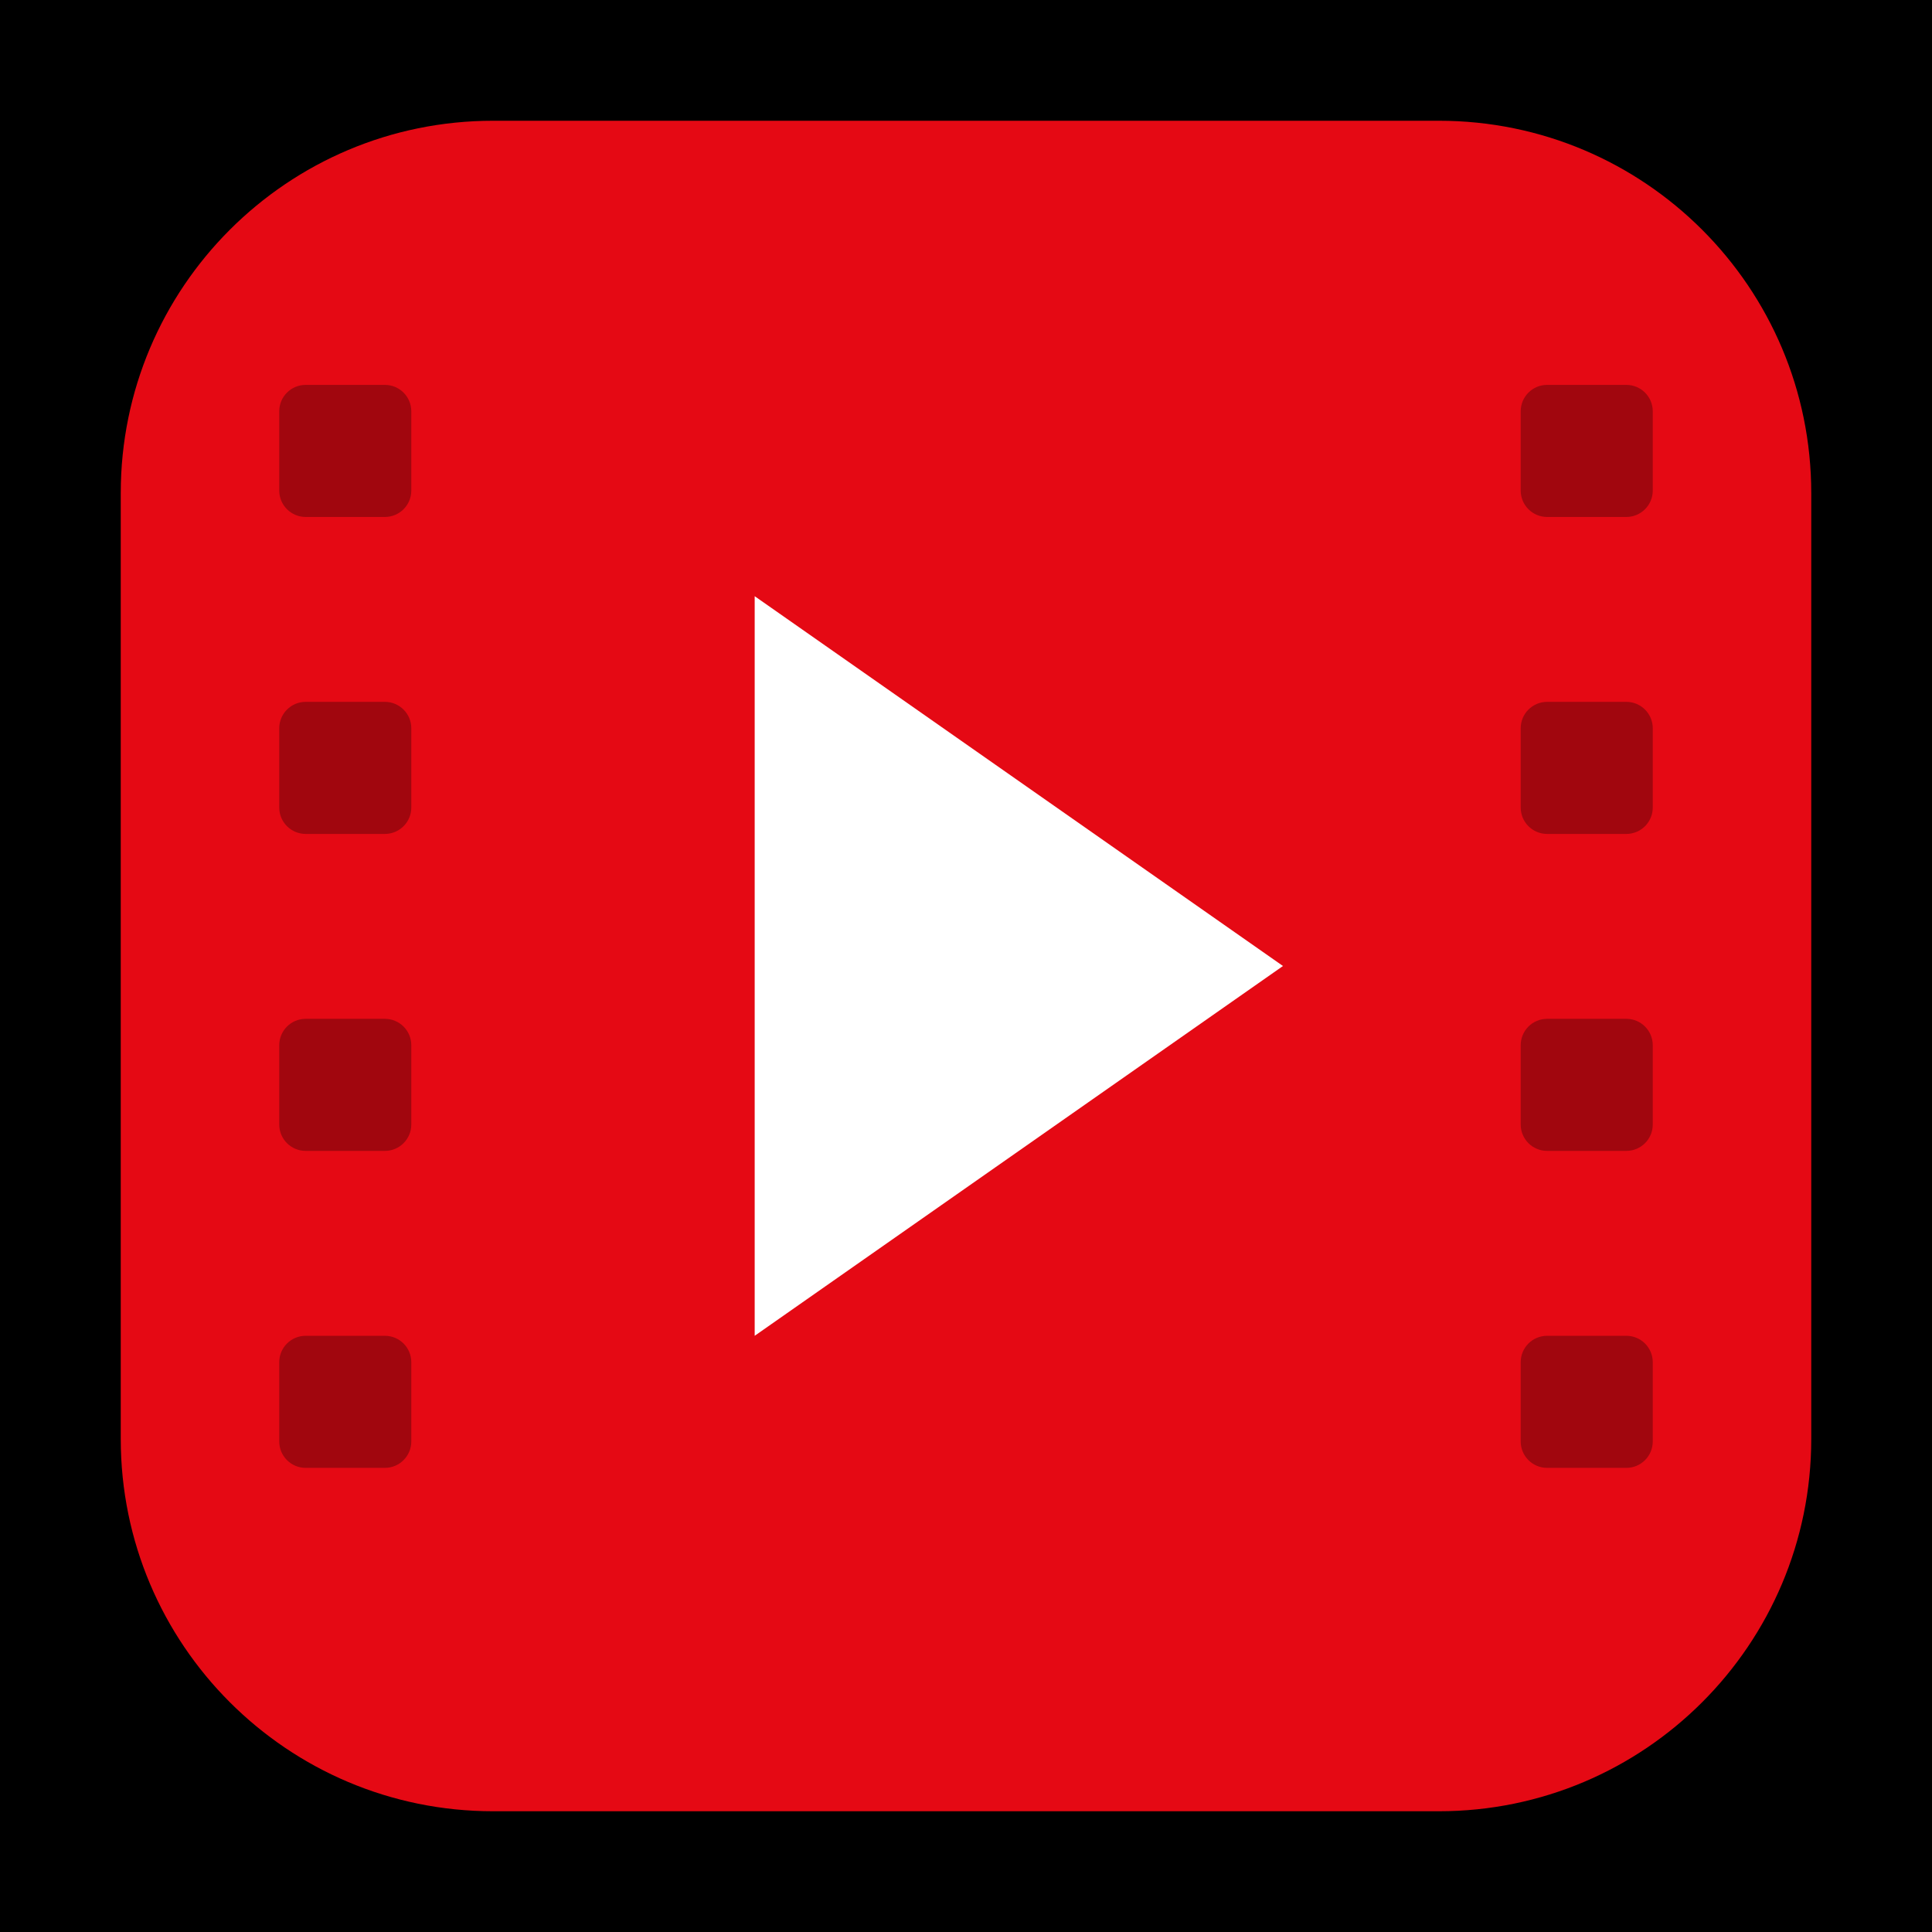
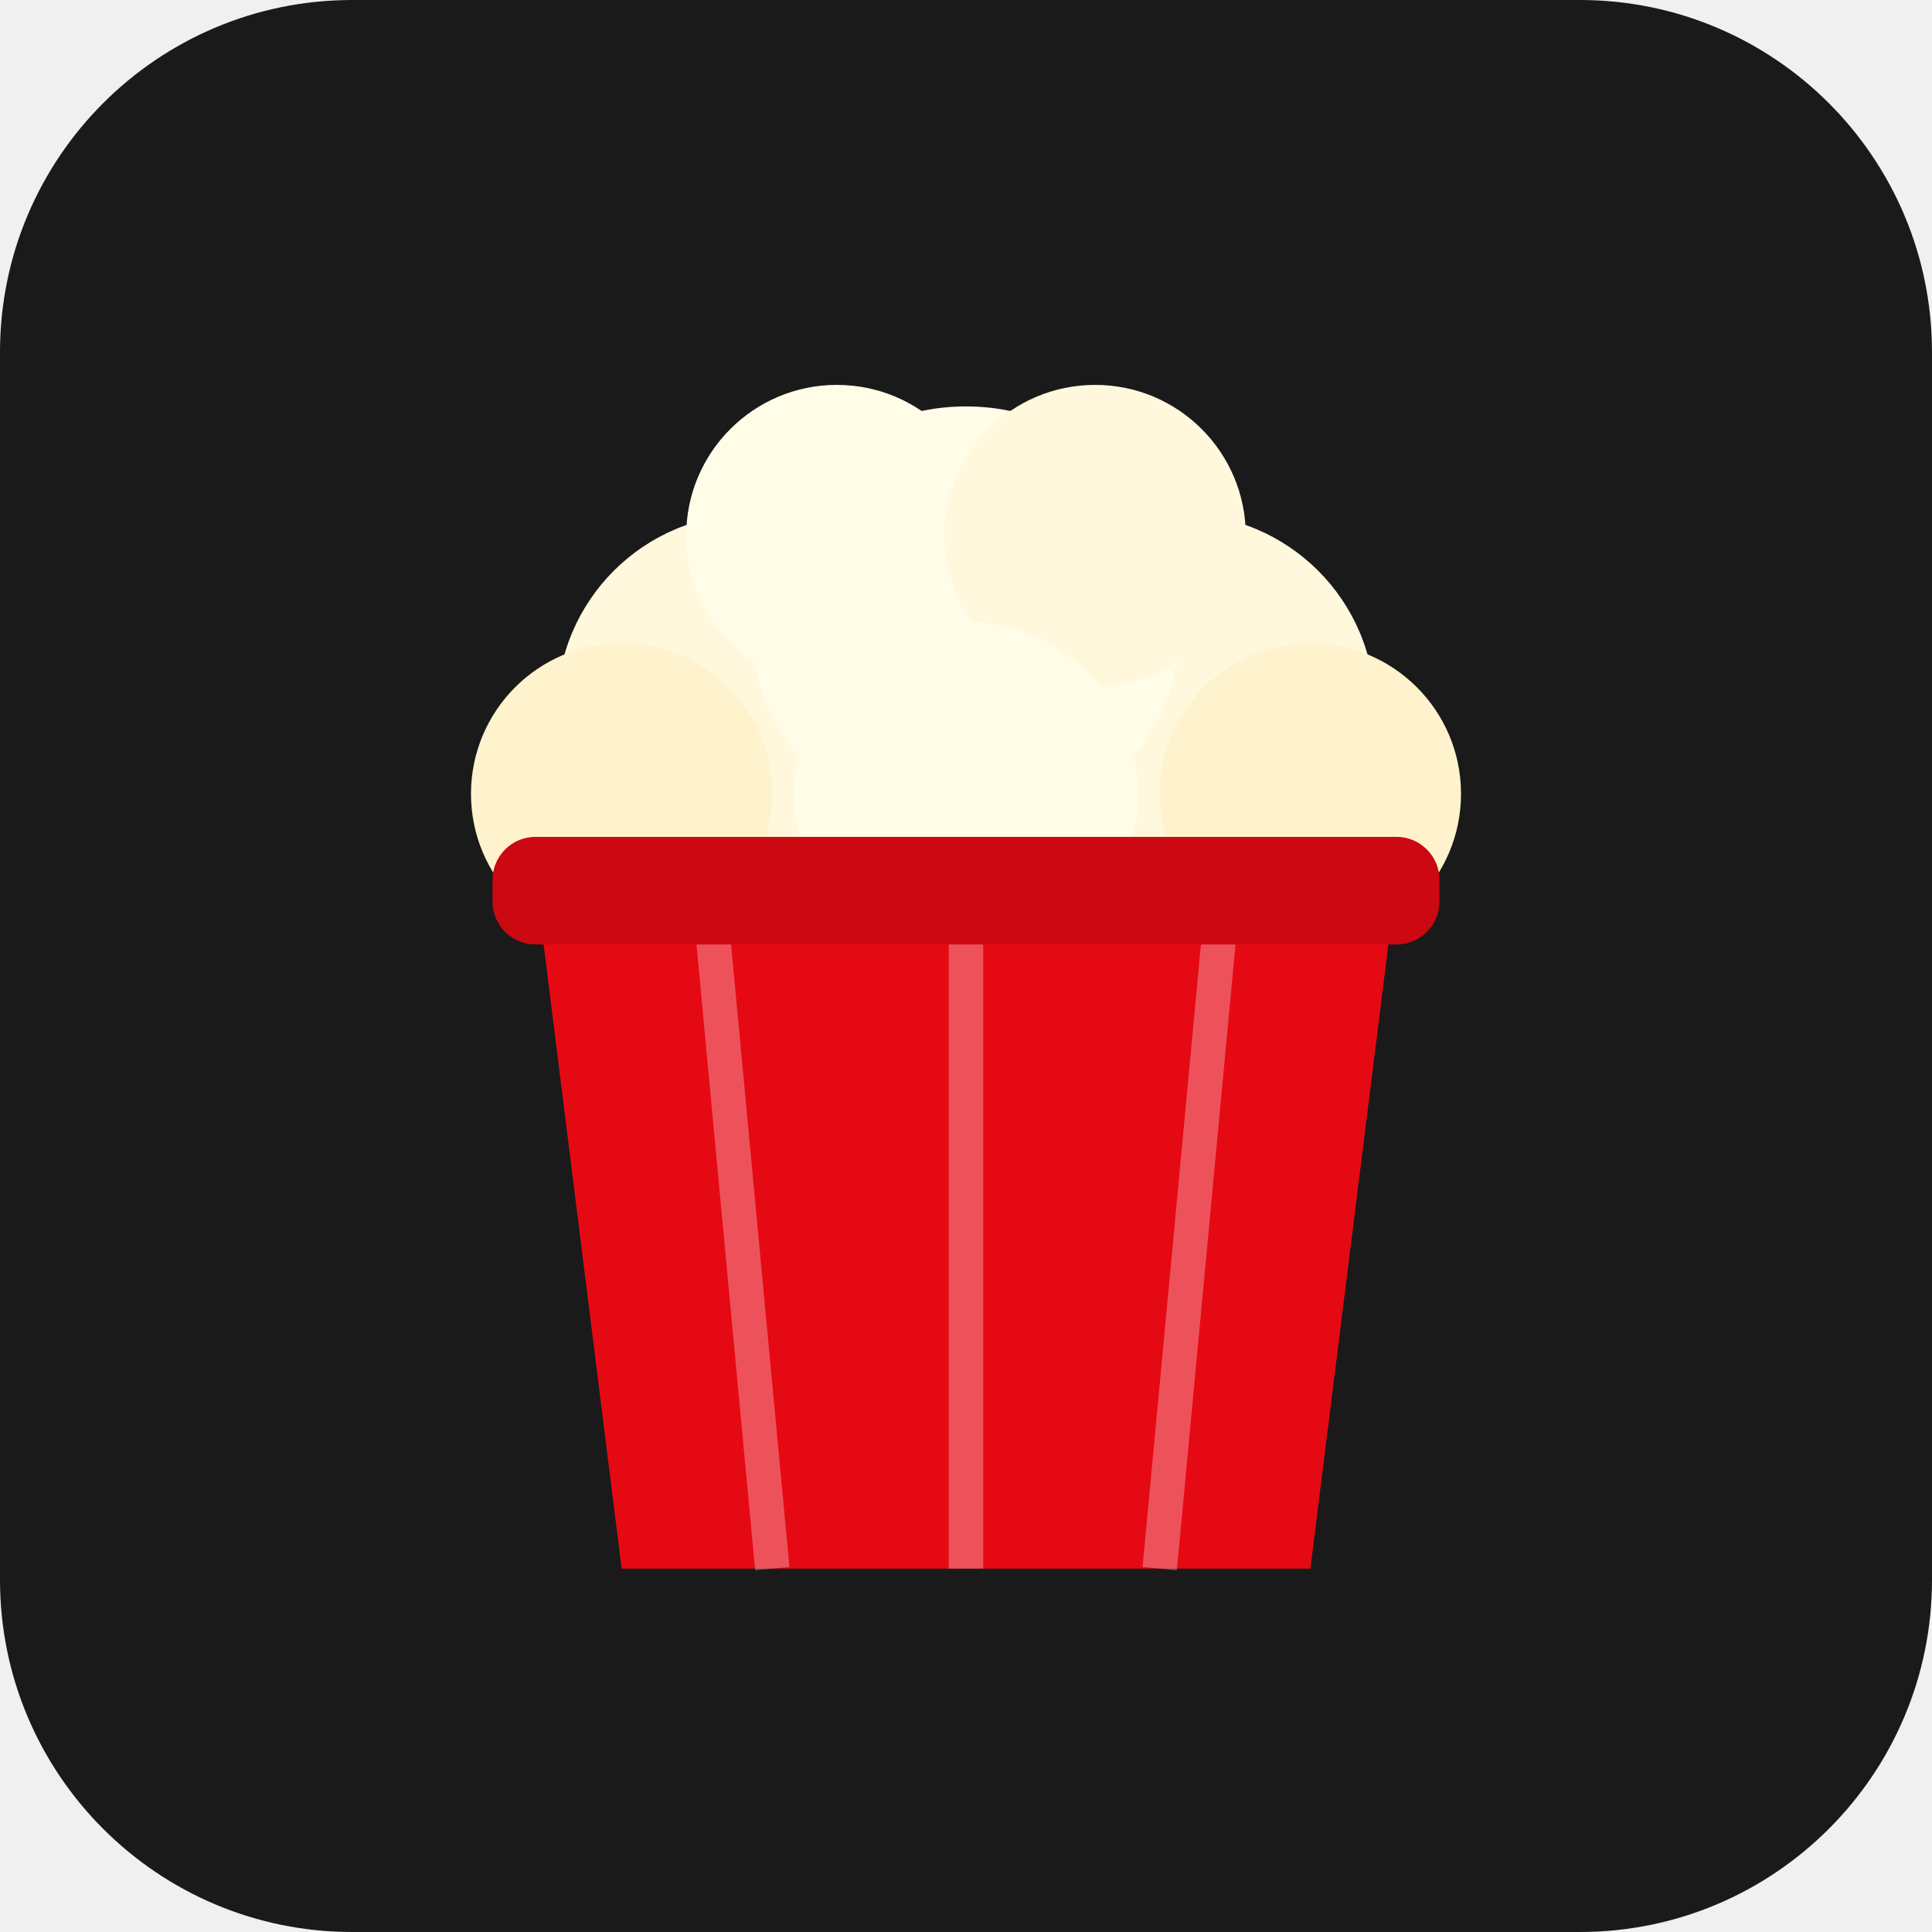
<svg xmlns="http://www.w3.org/2000/svg" width="192" height="192" viewBox="0 0 192 192">
-   <rect width="192" height="192" fill="#000" />
-   <g transform="translate(12,12)">
-     <rect width="168" height="168" rx="37" fill="#E50914" />
-     <rect x="15.75" y="26.25" width="13.125" height="13.125" rx="2.625" fill="rgba(0,0,0,0.3)" />
-     <rect x="139.125" y="26.25" width="13.125" height="13.125" rx="2.625" fill="rgba(0,0,0,0.3)" />
-     <rect x="15.75" y="57.75" width="13.125" height="13.125" rx="2.625" fill="rgba(0,0,0,0.3)" />
-     <rect x="139.125" y="57.75" width="13.125" height="13.125" rx="2.625" fill="rgba(0,0,0,0.3)" />
-     <rect x="15.75" y="89.25" width="13.125" height="13.125" rx="2.625" fill="rgba(0,0,0,0.3)" />
-     <rect x="139.125" y="89.25" width="13.125" height="13.125" rx="2.625" fill="rgba(0,0,0,0.3)" />
-     <rect x="15.75" y="120.75" width="13.125" height="13.125" rx="2.625" fill="rgba(0,0,0,0.3)" />
-     <rect x="139.125" y="120.75" width="13.125" height="13.125" rx="2.625" fill="rgba(0,0,0,0.3)" />
-     <polygon points="63,47.25 115.5,84 63,120.75" fill="white" />
+   <rect width="192" height="192" rx="35" fill="#1a1a1a" />
+   <g>
+     <circle cx="74.611" cy="70.333" r="19.25" fill="#FFF8DC" />
+     <circle cx="117.389" cy="70.333" r="19.25" fill="#FFF8DC" />
+     <circle cx="96" cy="61.778" r="21.389" fill="#FFFDE7" />
+     <circle cx="61.778" cy="78.889" r="14.972" fill="#FFF3CD" />
+     <circle cx="130.222" cy="78.889" r="14.972" fill="#FFF3CD" />
+     <circle cx="83.167" cy="53.222" r="14.972" fill="#FFFDE7" />
+     <circle cx="108.833" cy="53.222" r="14.972" fill="#FFF8DC" />
+     <circle cx="96" cy="78.889" r="17.111" fill="#FFFDE7" />
+     <path d="M53.222 87.444L61.778 155.889H130.222L138.778 87.444H53.222Z" fill="#E50914" />
+     <path d="M70.333 87.444L76.75 155.889" stroke="white" stroke-width="3.422" stroke-opacity="0.3" />
+     <path d="M96 87.444V155.889" stroke="white" stroke-width="3.422" stroke-opacity="0.3" />
+     <path d="M121.667 87.444L115.25 155.889" stroke="white" stroke-width="3.422" stroke-opacity="0.3" />
+     <rect x="48.944" y="83.167" width="94.111" height="10.694" rx="4.278" fill="#CC0812" />
  </g>
</svg>
